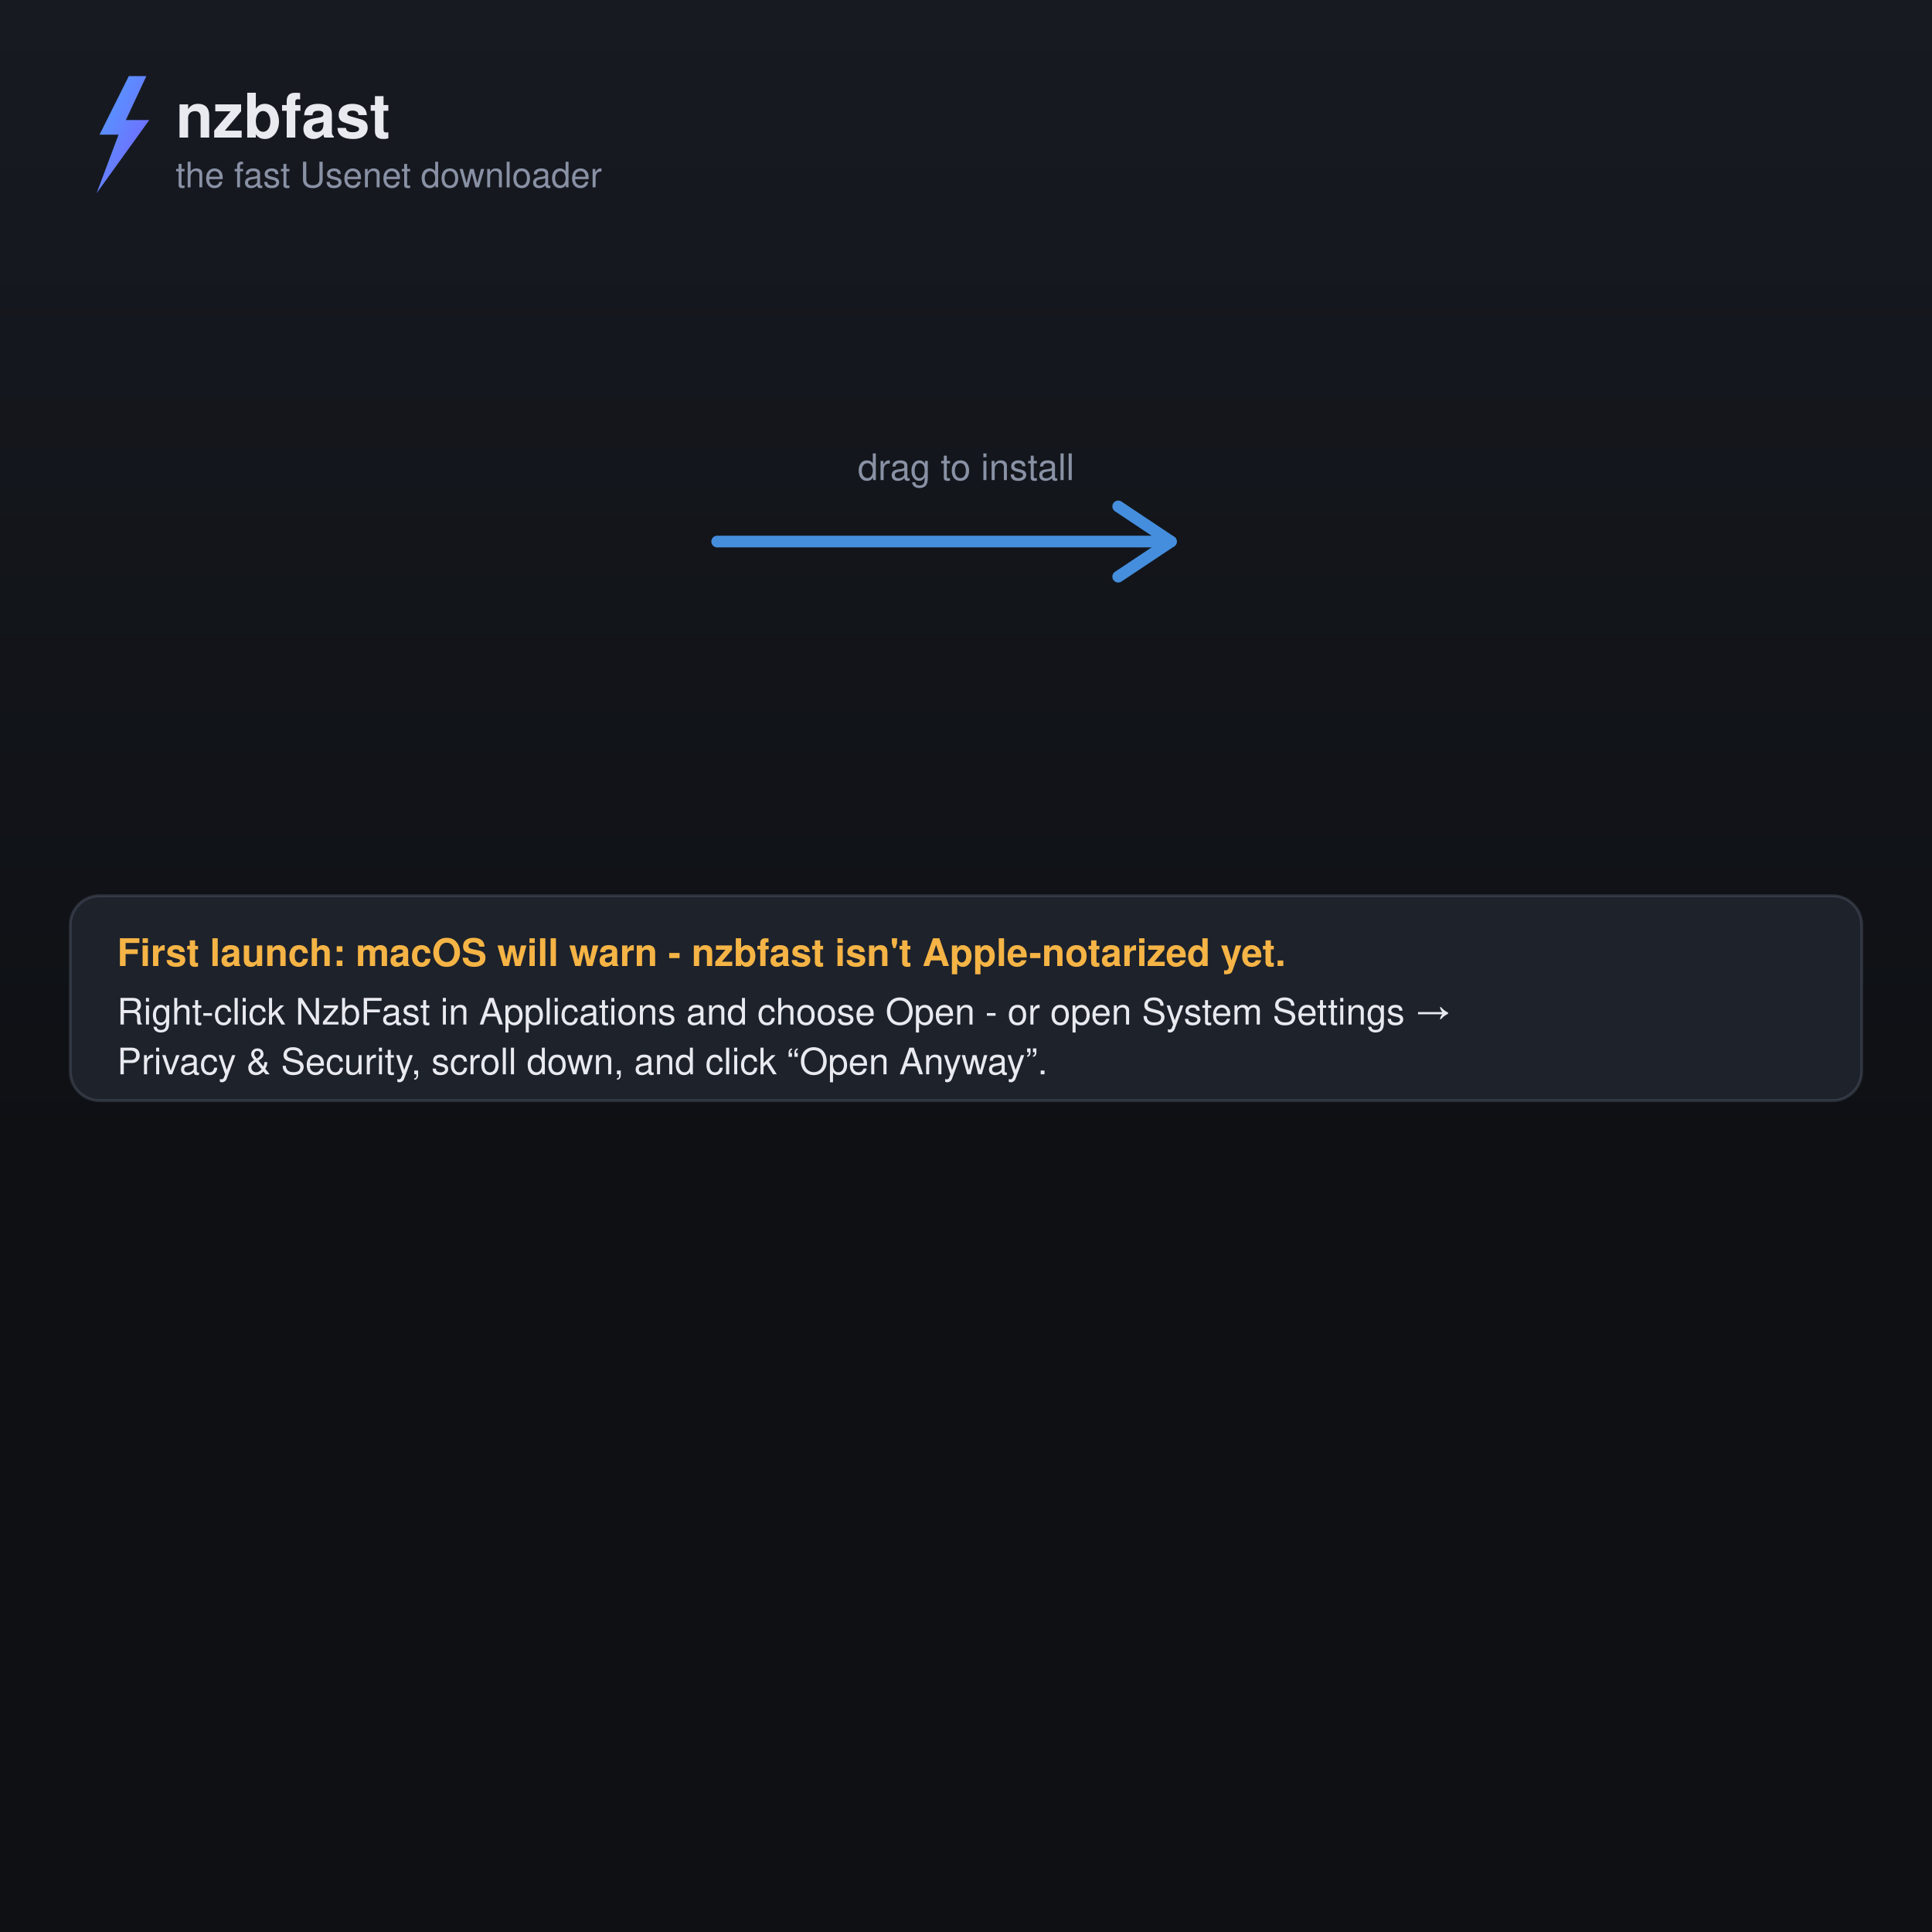
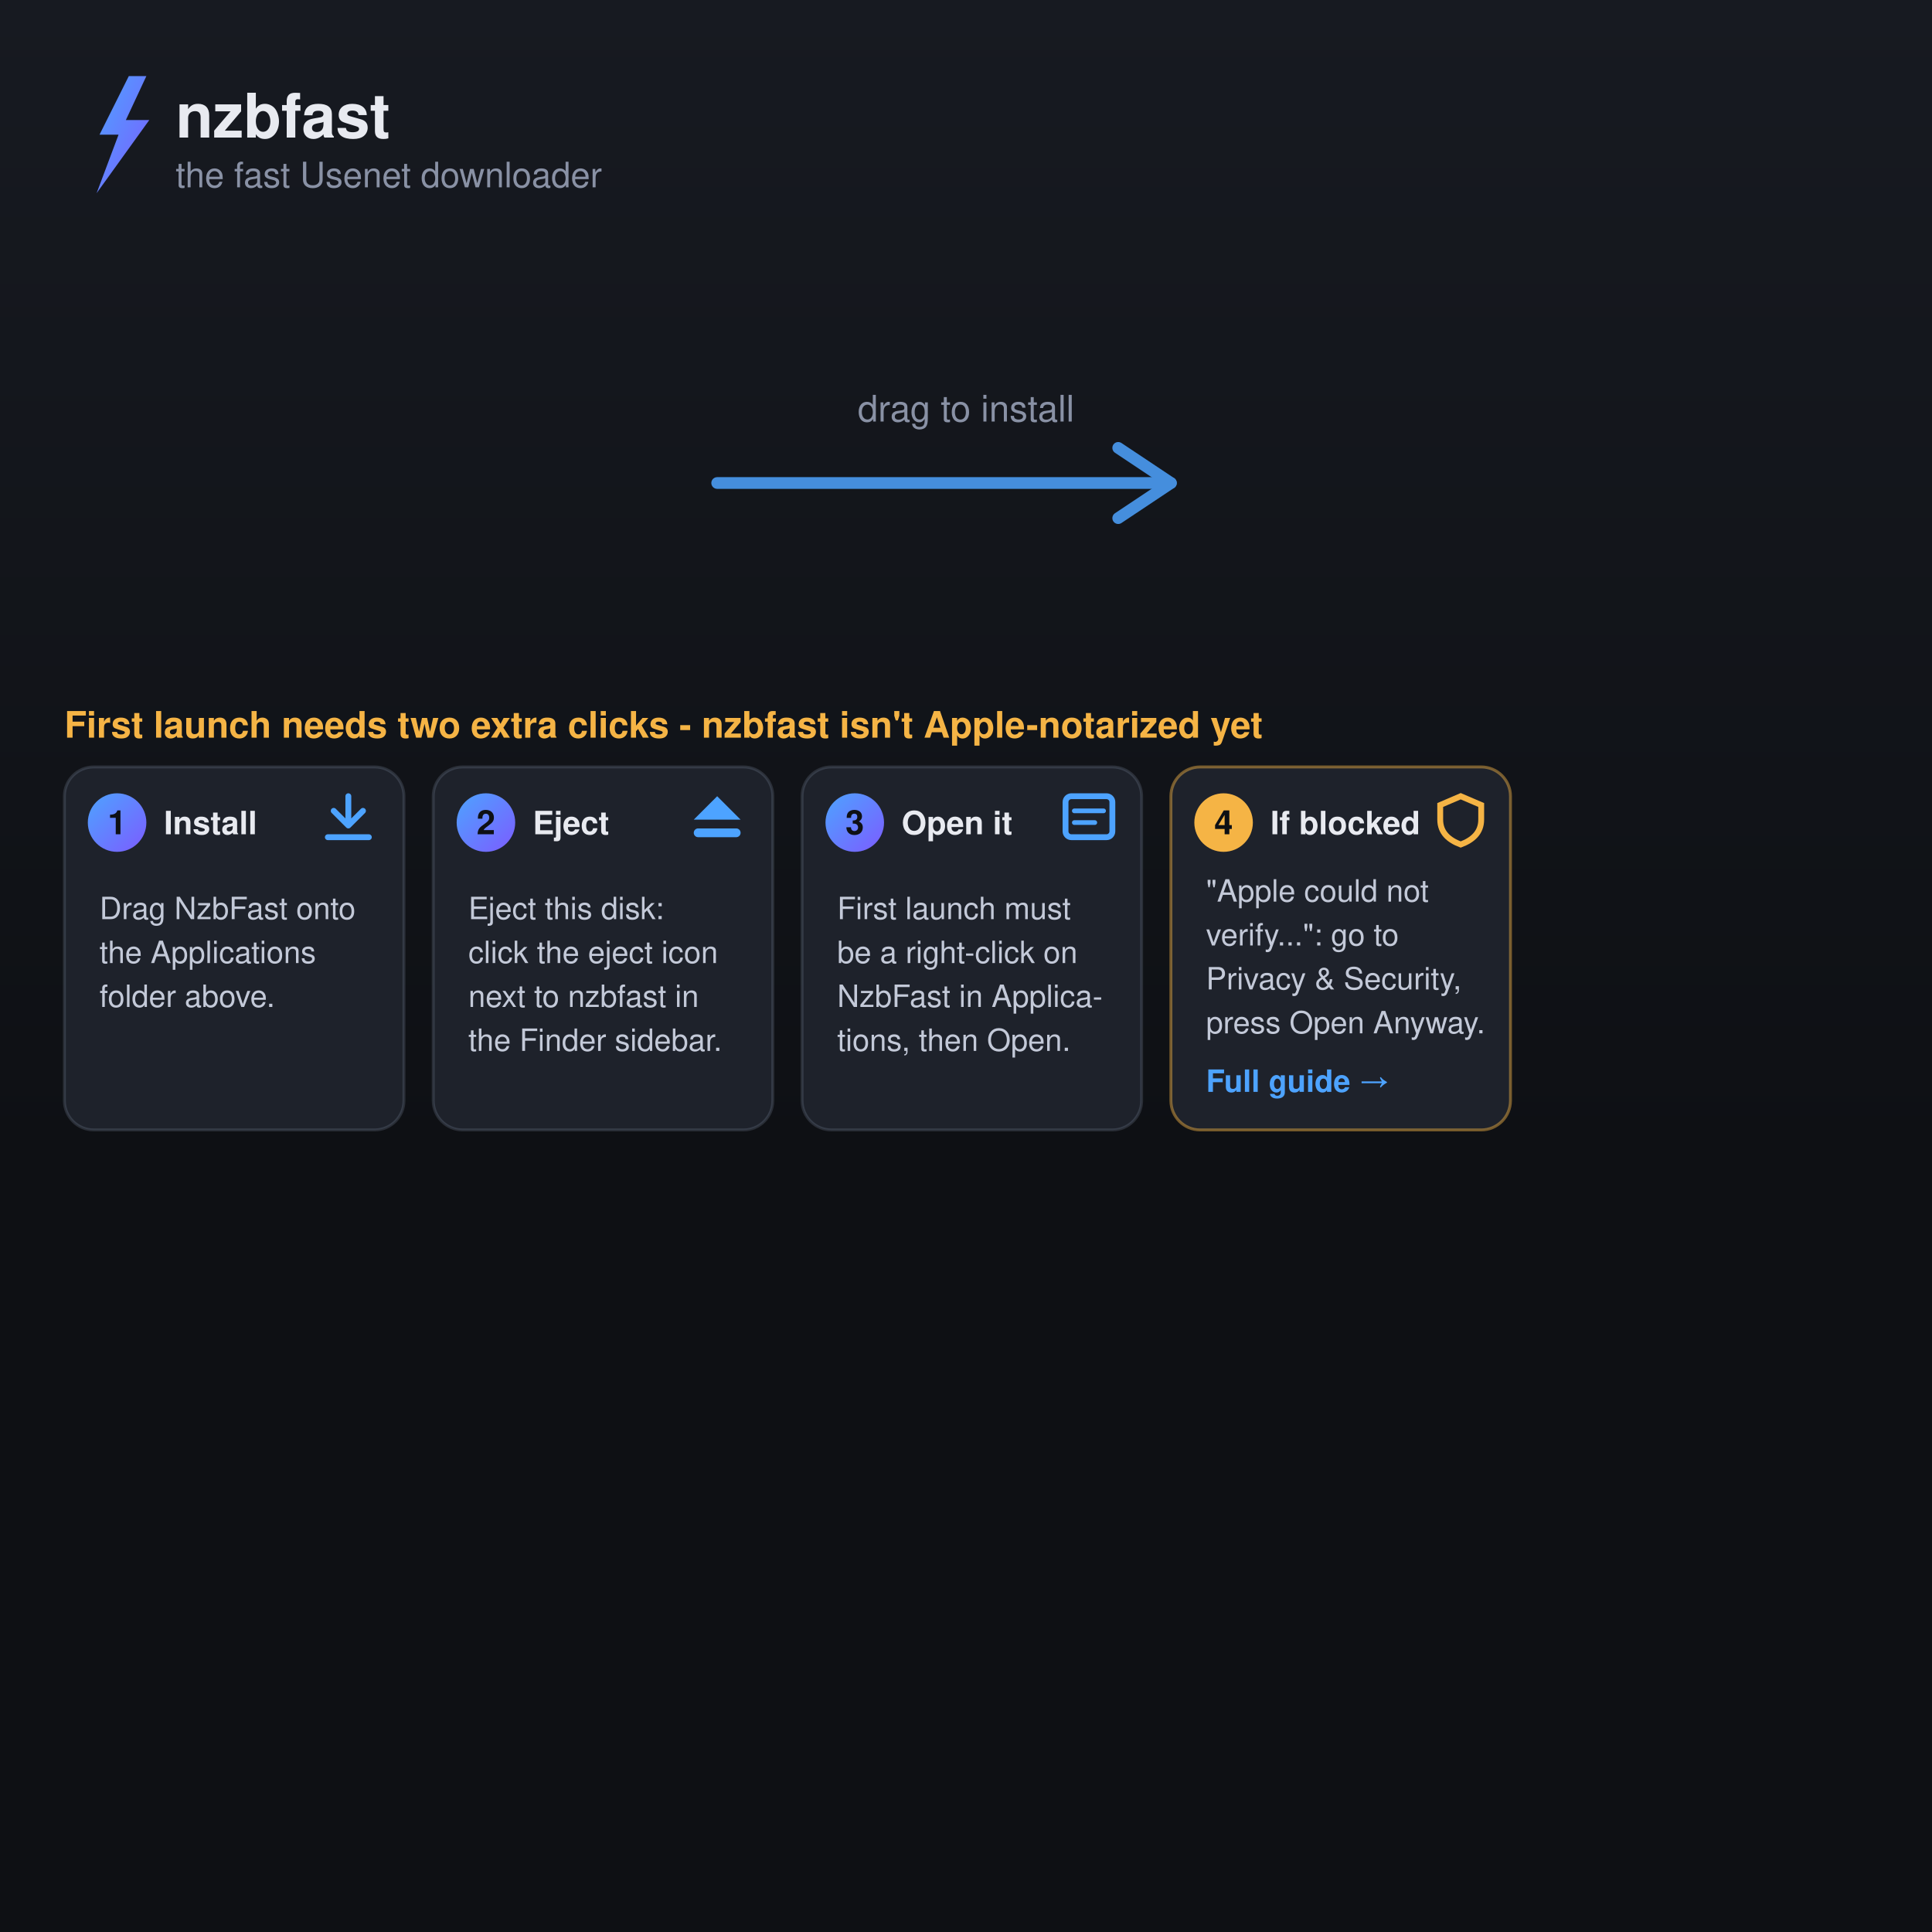
<svg xmlns="http://www.w3.org/2000/svg" width="660" height="660" viewBox="0 0 660 660">
  <defs>
    <linearGradient id="bg" x1="0" y1="0" x2="0" y2="1">
      <stop offset="0" stop-color="#171a21" />
      <stop offset="0.6" stop-color="#0e1014" />
      <stop offset="1" stop-color="#0e1014" />
    </linearGradient>
    <linearGradient id="bolt" x1="0" y1="0" x2="1" y2="1">
      <stop offset="0" stop-color="#4da3ff" />
      <stop offset="1" stop-color="#7c5cff" />
    </linearGradient>
  </defs>
  <rect width="660" height="660" fill="url(#bg)" />
  <g transform="translate(28,26)">
    <path d="M 16 0 L 6 20 L 12.5 20 L 5 40 L 23 15 L 15 15 L 22 0 Z" fill="url(#bolt)" />
    <text x="32" y="21" font-family="-apple-system, 'Helvetica Neue', Helvetica, Arial, sans-serif" font-size="21" font-weight="700" fill="#e8eaf0">nzbfast</text>
    <text x="32" y="38" font-family="-apple-system, 'Helvetica Neue', Helvetica, Arial, sans-serif" font-size="12" fill="#8991a5">the fast Usenet downloader</text>
  </g>
  <g stroke="#4da3ff" stroke-width="4" fill="none" opacity="0.85" stroke-linecap="round">
-     <path d="M 245 185 L 400 185" />
-     <path d="M 400 185 L 382 173 M 400 185 L 382 197" />
+     <path d="M 245 165 L 400 165" />
+     <path d="M 400 165 L 382 153 M 400 165 L 382 177" />
  </g>
-   <text x="330" y="164" text-anchor="middle" font-family="-apple-system, 'Helvetica Neue', Helvetica, Arial, sans-serif" font-size="12.5" fill="#8991a5">drag to install</text>
-   <rect x="24" y="306" width="612" height="70" rx="10" fill="#1e222b" stroke="rgba(140,150,175,.22)" />
-   <text x="40" y="330" font-family="-apple-system, 'Helvetica Neue', Helvetica, Arial, sans-serif" font-size="13" font-weight="700" fill="#f5b445">First launch: macOS will warn - nzbfast isn't Apple-notarized yet.</text>
-   <text x="40" y="350" font-family="-apple-system, 'Helvetica Neue', Helvetica, Arial, sans-serif" font-size="12.5" fill="#e8eaf0">Right-click NzbFast in Applications and choose Open - or open System Settings →</text>
-   <text x="40" y="367" font-family="-apple-system, 'Helvetica Neue', Helvetica, Arial, sans-serif" font-size="12.5" fill="#e8eaf0">Privacy &amp; Security, scroll down, and click “Open Anyway”.</text>
+   <text x="330" y="144" text-anchor="middle" font-family="-apple-system, 'Helvetica Neue', Helvetica, Arial, sans-serif" font-size="12.5" fill="#8991a5">drag to install</text>
+   <text x="22" y="252" font-family="-apple-system, 'Helvetica Neue', Helvetica, Arial, sans-serif" font-size="12.5" font-weight="700" fill="#f5b445">First launch needs two extra clicks - nzbfast isn't Apple-notarized yet</text>
+   <g font-family="-apple-system, 'Helvetica Neue', Helvetica, Arial, sans-serif">
+     <g transform="translate(22,262)">
+       <rect width="116" height="124" rx="10" fill="#1e222b" stroke="rgba(140,150,175,.22)" />
+       <circle cx="18" cy="19" r="10" fill="url(#bolt)" />
+       <text x="18" y="23" text-anchor="middle" font-size="11.5" font-weight="700" fill="#0e1014">1</text>
+       <text x="34" y="23" font-size="11" font-weight="700" fill="#e8eaf0">Install</text>
+       <g transform="translate(88,10)" stroke="#4da3ff" stroke-width="2" fill="none" stroke-linecap="round">
+         <path d="M 9 0 L 9 10 M 9 10 L 4 5 M 9 10 L 14 5" />
+         <path d="M 2 14 L 16 14" />
+       </g>
+       <text x="12" y="52" font-size="10.5" fill="#c3c9d8">Drag NzbFast onto</text>
+       <text x="12" y="67" font-size="10.5" fill="#c3c9d8">the Applications</text>
+       <text x="12" y="82" font-size="10.5" fill="#c3c9d8">folder above.</text>
+     </g>
+     <g transform="translate(148,262)">
+       <rect width="116" height="124" rx="10" fill="#1e222b" stroke="rgba(140,150,175,.22)" />
+       <circle cx="18" cy="19" r="10" fill="url(#bolt)" />
+       <text x="18" y="23" text-anchor="middle" font-size="11.5" font-weight="700" fill="#0e1014">2</text>
+       <text x="34" y="23" font-size="11" font-weight="700" fill="#e8eaf0">Eject</text>
+       <g transform="translate(88,10)" fill="#4da3ff">
+         <path d="M 9 0 L 17 8 L 1 8 Z" />
+         <rect x="1" y="11" width="16" height="3" rx="1.5" />
+       </g>
+       <text x="12" y="52" font-size="10.5" fill="#c3c9d8">Eject this disk:</text>
+       <text x="12" y="67" font-size="10.5" fill="#c3c9d8">click the eject icon</text>
+       <text x="12" y="82" font-size="10.5" fill="#c3c9d8">next to nzbfast in</text>
+       <text x="12" y="97" font-size="10.5" fill="#c3c9d8">the Finder sidebar.</text>
+     </g>
+     <g transform="translate(274,262)">
+       <rect width="116" height="124" rx="10" fill="#1e222b" stroke="rgba(140,150,175,.22)" />
+       <circle cx="18" cy="19" r="10" fill="url(#bolt)" />
+       <text x="18" y="23" text-anchor="middle" font-size="11.5" font-weight="700" fill="#0e1014">3</text>
+       <text x="34" y="23" font-size="11" font-weight="700" fill="#e8eaf0">Open it</text>
+       <g transform="translate(90,10)">
+         <rect width="16" height="14" rx="2" fill="none" stroke="#4da3ff" stroke-width="2" />
+         <path d="M 3 5 L 13 5 M 3 9 L 10 9" stroke="#4da3ff" stroke-width="1.6" stroke-linecap="round" />
+       </g>
+       <text x="12" y="52" font-size="10.5" fill="#c3c9d8">First launch must</text>
+       <text x="12" y="67" font-size="10.5" fill="#c3c9d8">be a right-click on</text>
+       <text x="12" y="82" font-size="10.5" fill="#c3c9d8">NzbFast in Applica-</text>
+       <text x="12" y="97" font-size="10.5" fill="#c3c9d8">tions, then Open.</text>
+     </g>
+     <g transform="translate(400,262)">
+       <rect width="116" height="124" rx="10" fill="#1e222b" stroke="rgba(245,180,69,.45)" />
+       <circle cx="18" cy="19" r="10" fill="#f5b445" />
+       <text x="18" y="23" text-anchor="middle" font-size="11.5" font-weight="700" fill="#0e1014">4</text>
+       <text x="34" y="23" font-size="11" font-weight="700" fill="#e8eaf0">If blocked</text>
+       <path transform="translate(92,10)" d="M 7 0 L 14 3 L 14 8 C 14 12.5 11 15 7 16.5 C 3 15 0 12.5 0 8 L 0 3 Z" fill="none" stroke="#f5b445" stroke-width="2" />
+       <text x="12" y="46" font-size="10.5" fill="#c3c9d8">"Apple could not</text>
+       <text x="12" y="61" font-size="10.5" fill="#c3c9d8">verify...": go to</text>
+       <text x="12" y="76" font-size="10.5" fill="#c3c9d8">Privacy &amp; Security,</text>
+       <text x="12" y="91" font-size="10.5" fill="#c3c9d8">press Open Anyway.</text>
+       <text x="12" y="111" font-size="10.5" font-weight="700" fill="#4da3ff">Full guide →</text>
+     </g>
+   </g>
</svg>
